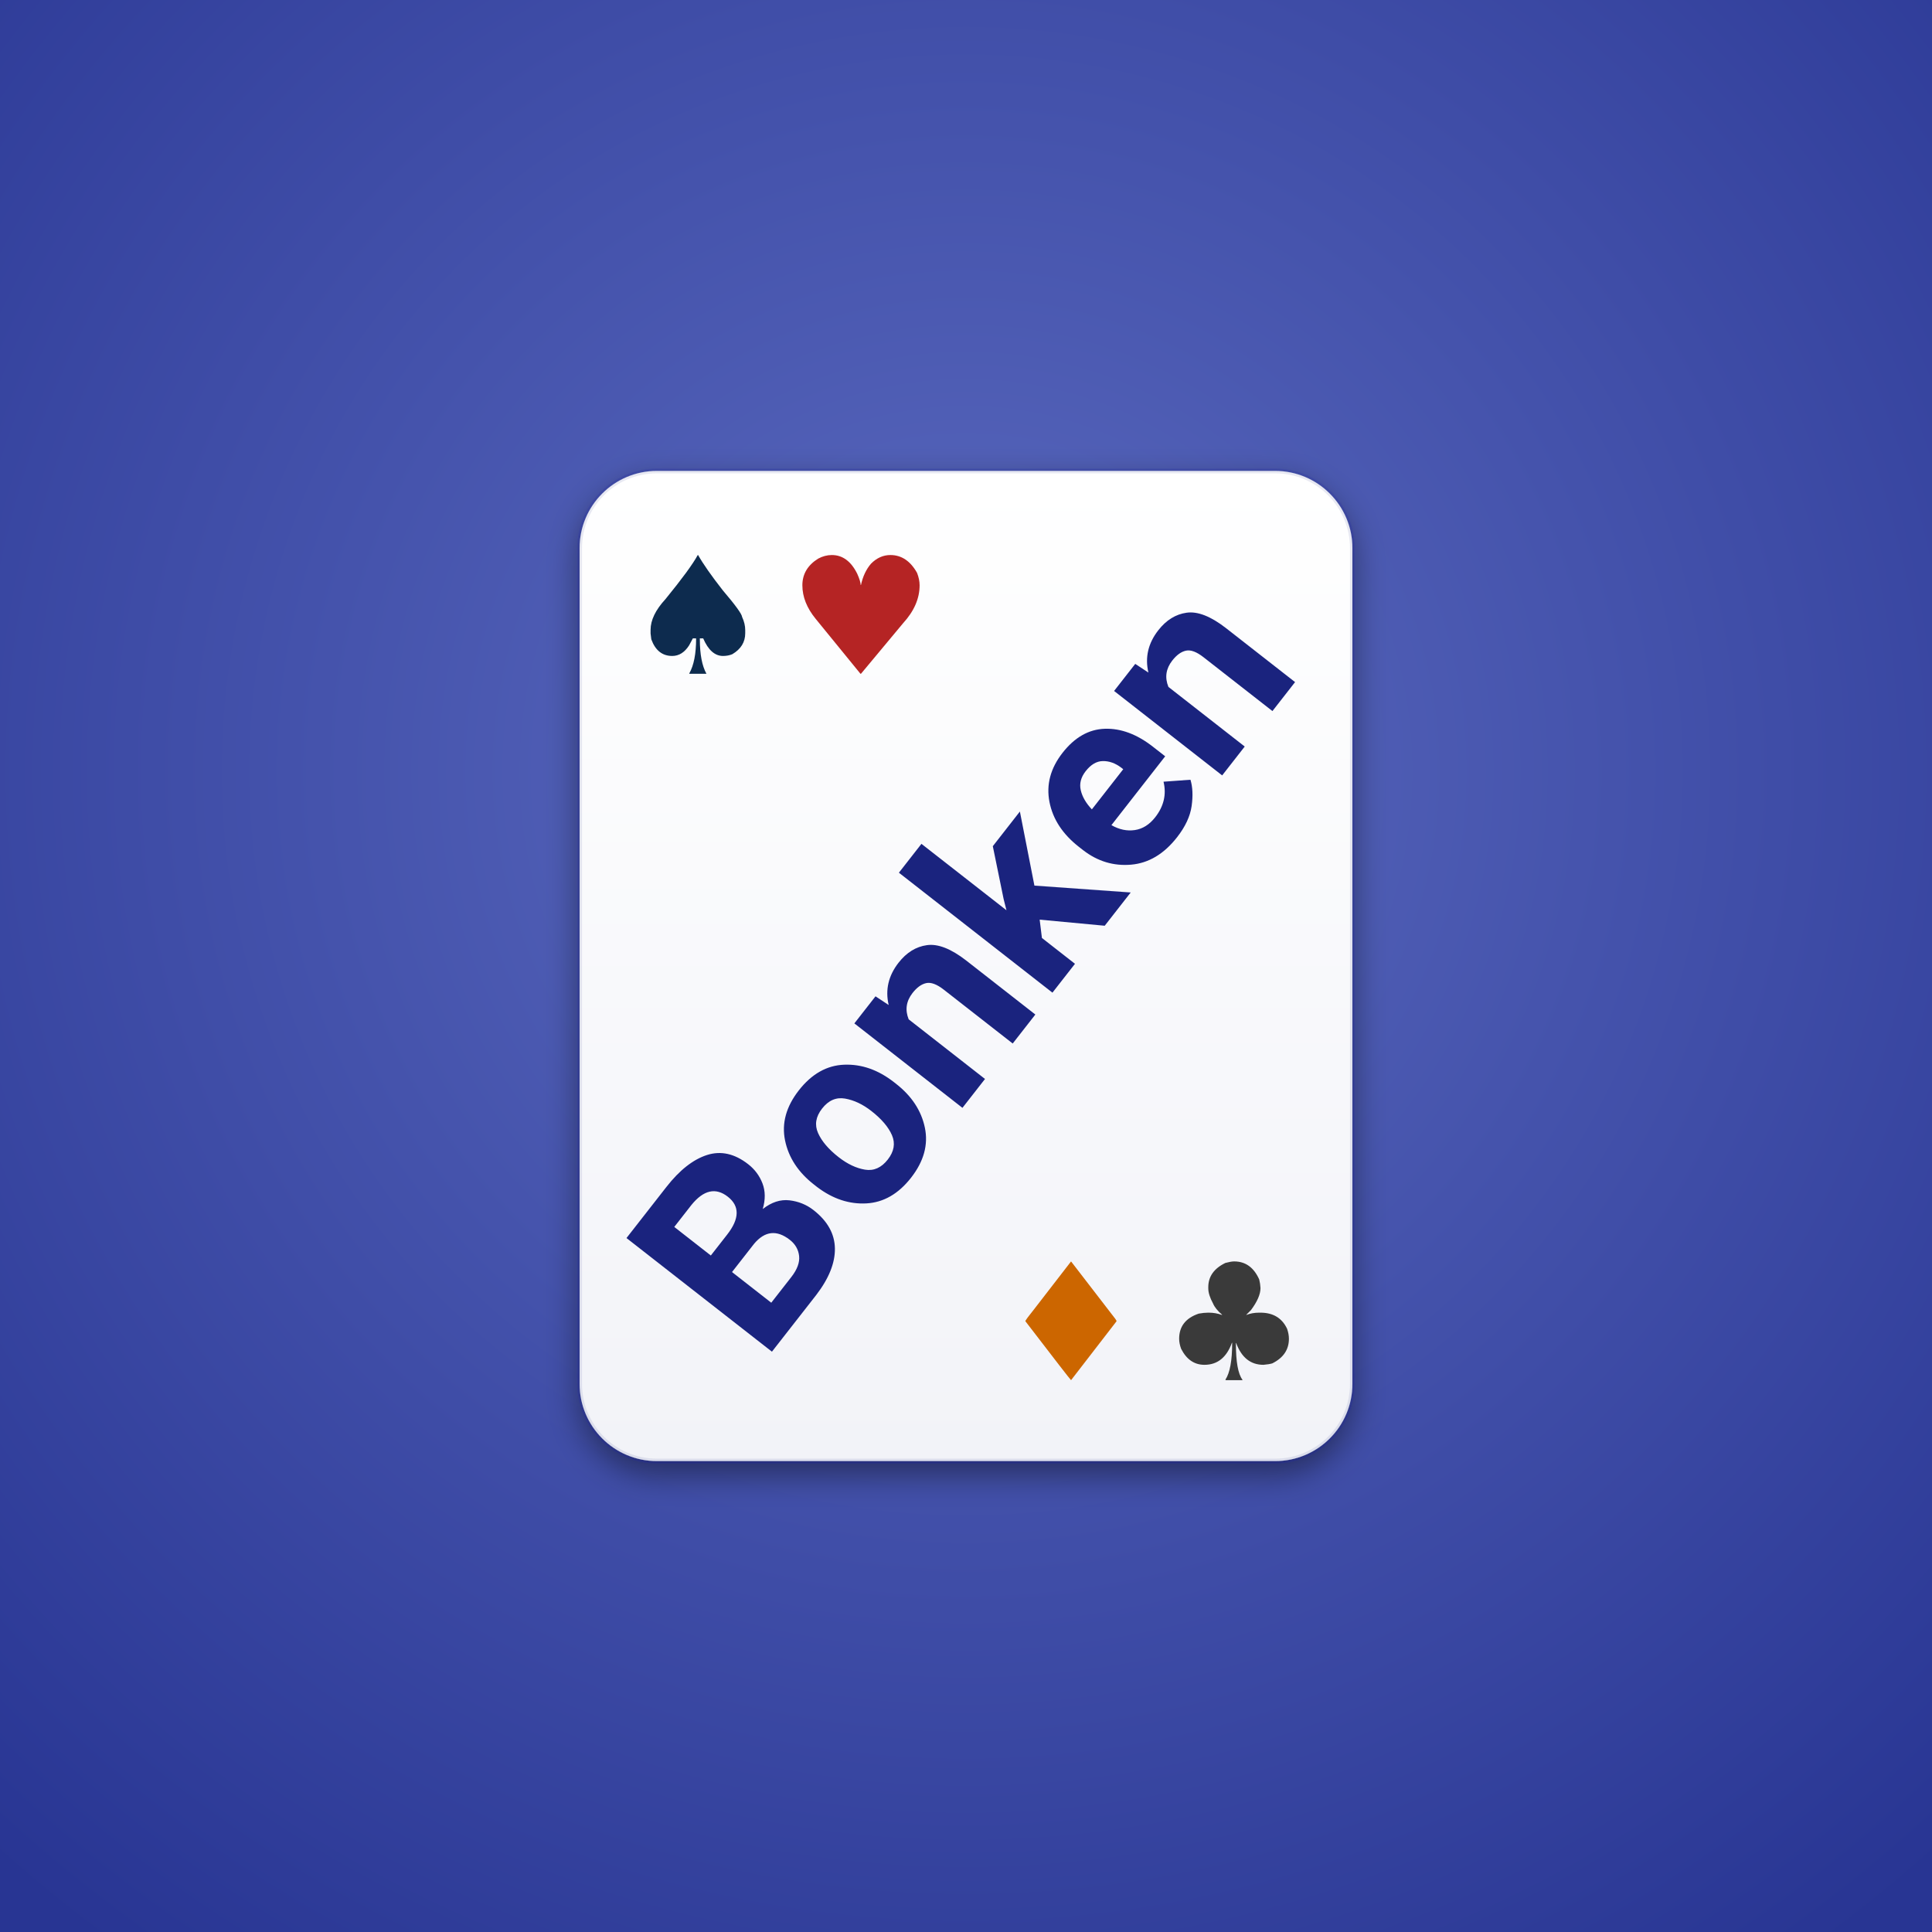
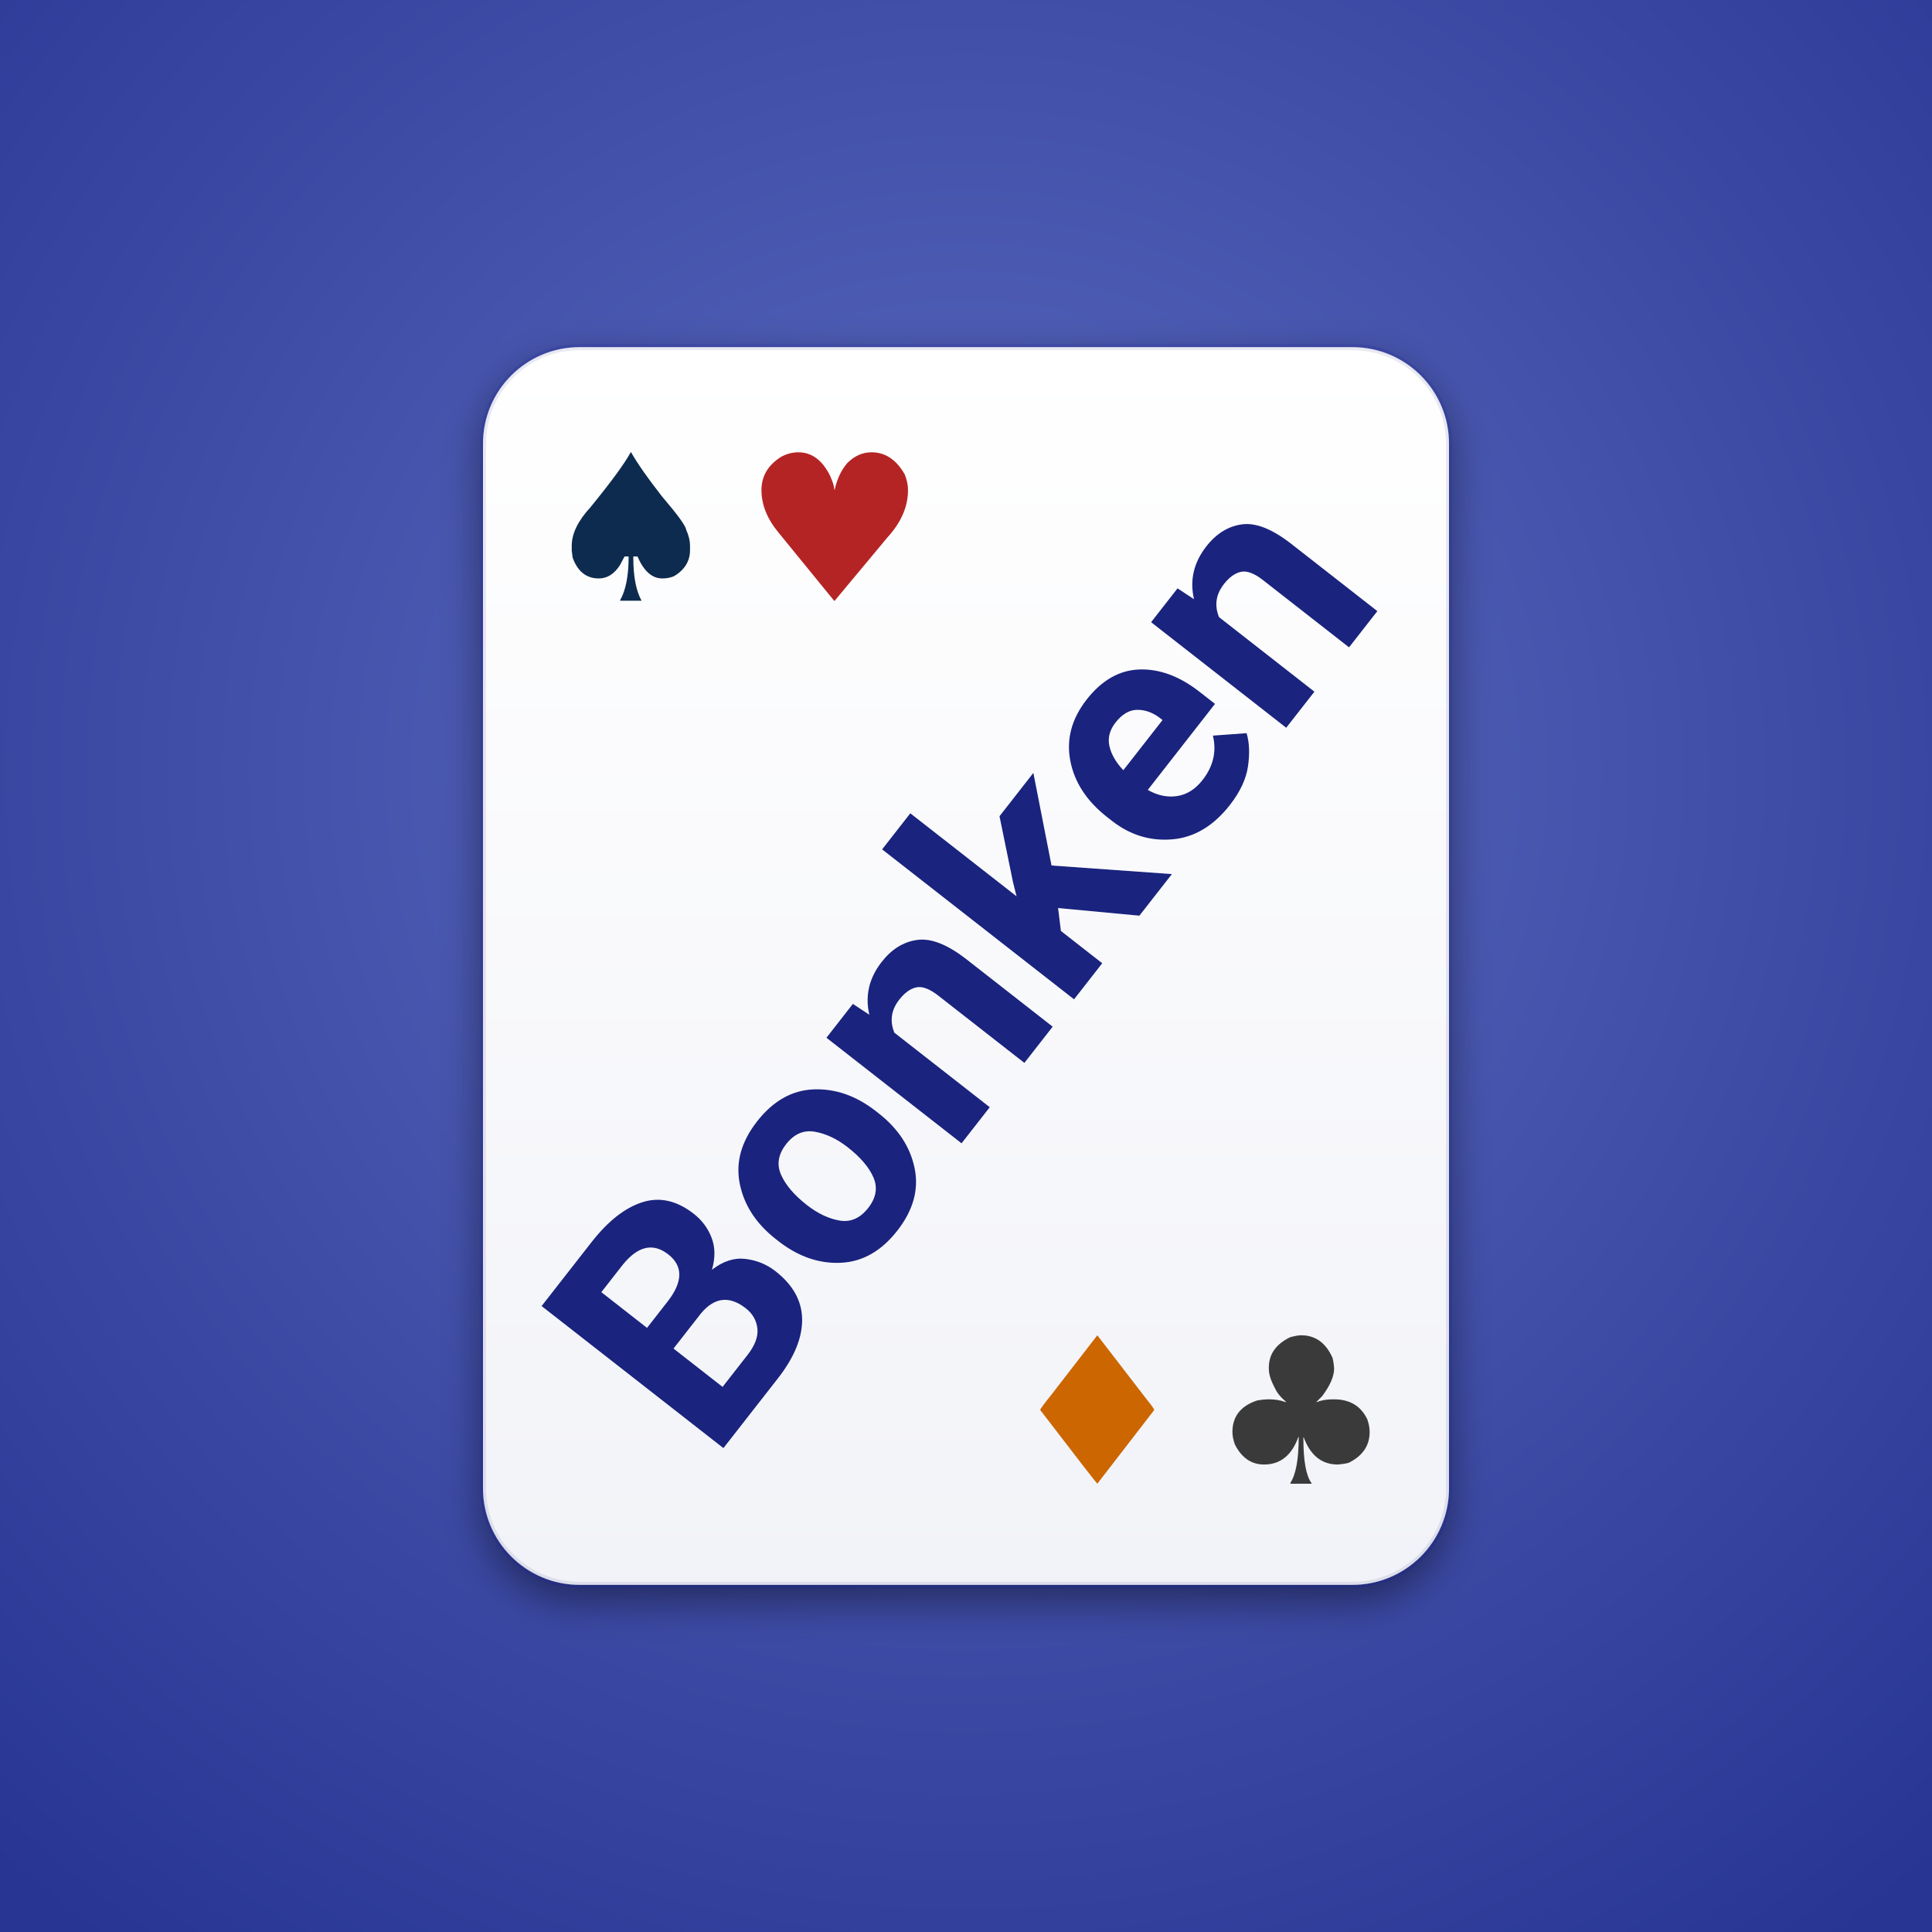
- <svg xmlns="http://www.w3.org/2000/svg" viewBox="-288 -288 1600 1600">
+ <svg xmlns="http://www.w3.org/2000/svg" viewBox="-128 -128 1280 1280">
  <defs>
    <radialGradient id="bg" cx="50%" cy="40%" r="75%">
      <stop offset="0%" stop-color="#5C6BC0" />
      <stop offset="100%" stop-color="#283593" />
    </radialGradient>
    <linearGradient id="card" x1="0" y1="0" x2="0" y2="1">
      <stop offset="0%" stop-color="#FFFFFF" />
      <stop offset="100%" stop-color="#F2F3F8" />
    </linearGradient>
    <filter id="cardShadow" x="-20%" y="-20%" width="140%" height="140%">
      <feGaussianBlur in="SourceAlpha" stdDeviation="14" />
      <feOffset dx="0" dy="10" />
      <feComponentTransfer>
        <feFuncA type="linear" slope="0.45" />
      </feComponentTransfer>
      <feMerge>
        <feMergeNode />
        <feMergeNode in="SourceGraphic" />
      </feMerge>
    </filter>
  </defs>
-   <rect x="-288" y="-288" width="1600" height="1600" fill="url(#bg)" />
+   <rect x="-128" y="-128" width="1280" height="1280" fill="url(#bg)" />
  <g filter="url(#cardShadow)">
    <rect x="192" y="102" width="640" height="820" rx="64" ry="64" fill="url(#card)" />
    <rect x="192" y="102" width="640" height="820" rx="64" ry="64" fill="none" stroke="#1A237E" stroke-opacity="0.10" stroke-width="4" />
  </g>
  <g font-family="DejaVu Sans" text-anchor="middle" font-size="135">
    <text x="290" y="270" fill="#0D2B4E">♠</text>
    <text x="425" y="270" fill="#B52424">♥</text>
  </g>
  <g font-family="DejaVu Sans" text-anchor="middle" font-size="135">
    <text x="599" y="855" fill="#CC6600">♦</text>
    <text x="734" y="855" fill="#3A3A3A">♣</text>
  </g>
  <g transform="rotate(-52 512 512)" font-family="Roboto" font-weight="700" font-size="215" text-anchor="middle">
    <text x="512" y="582">
      <tspan fill="#1A237E">Bonken</tspan>
    </text>
  </g>
</svg>
